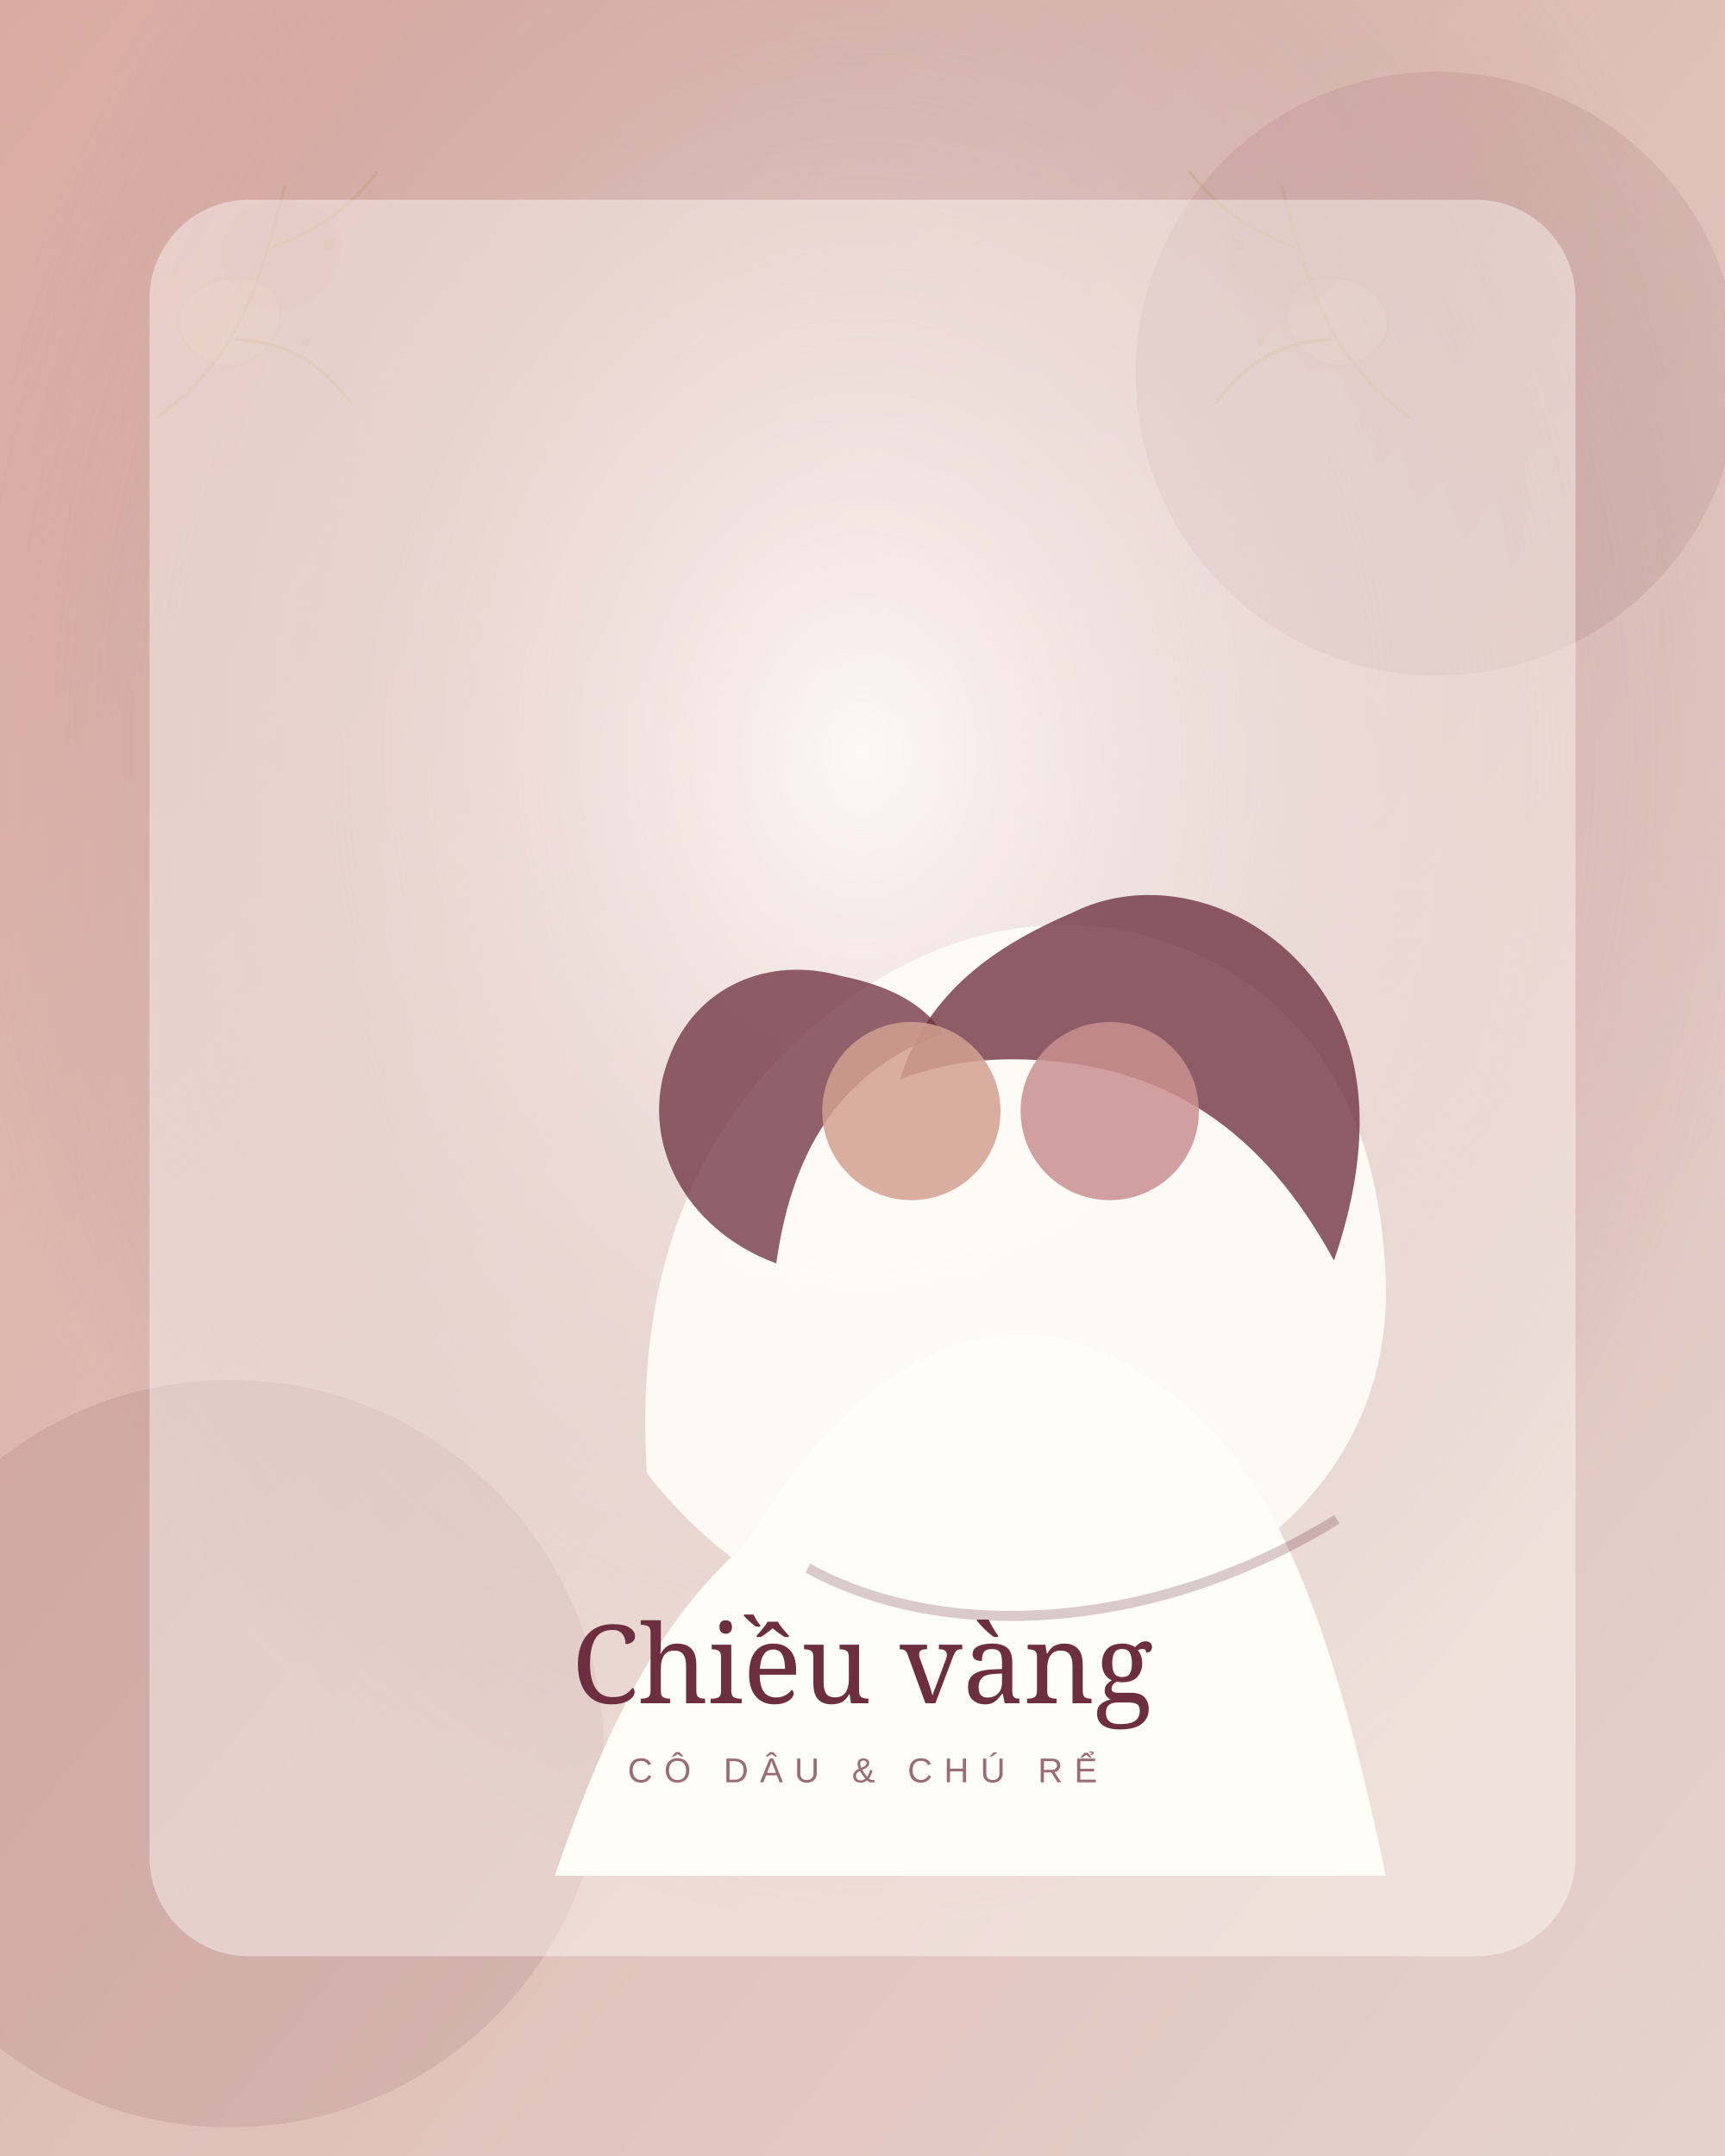
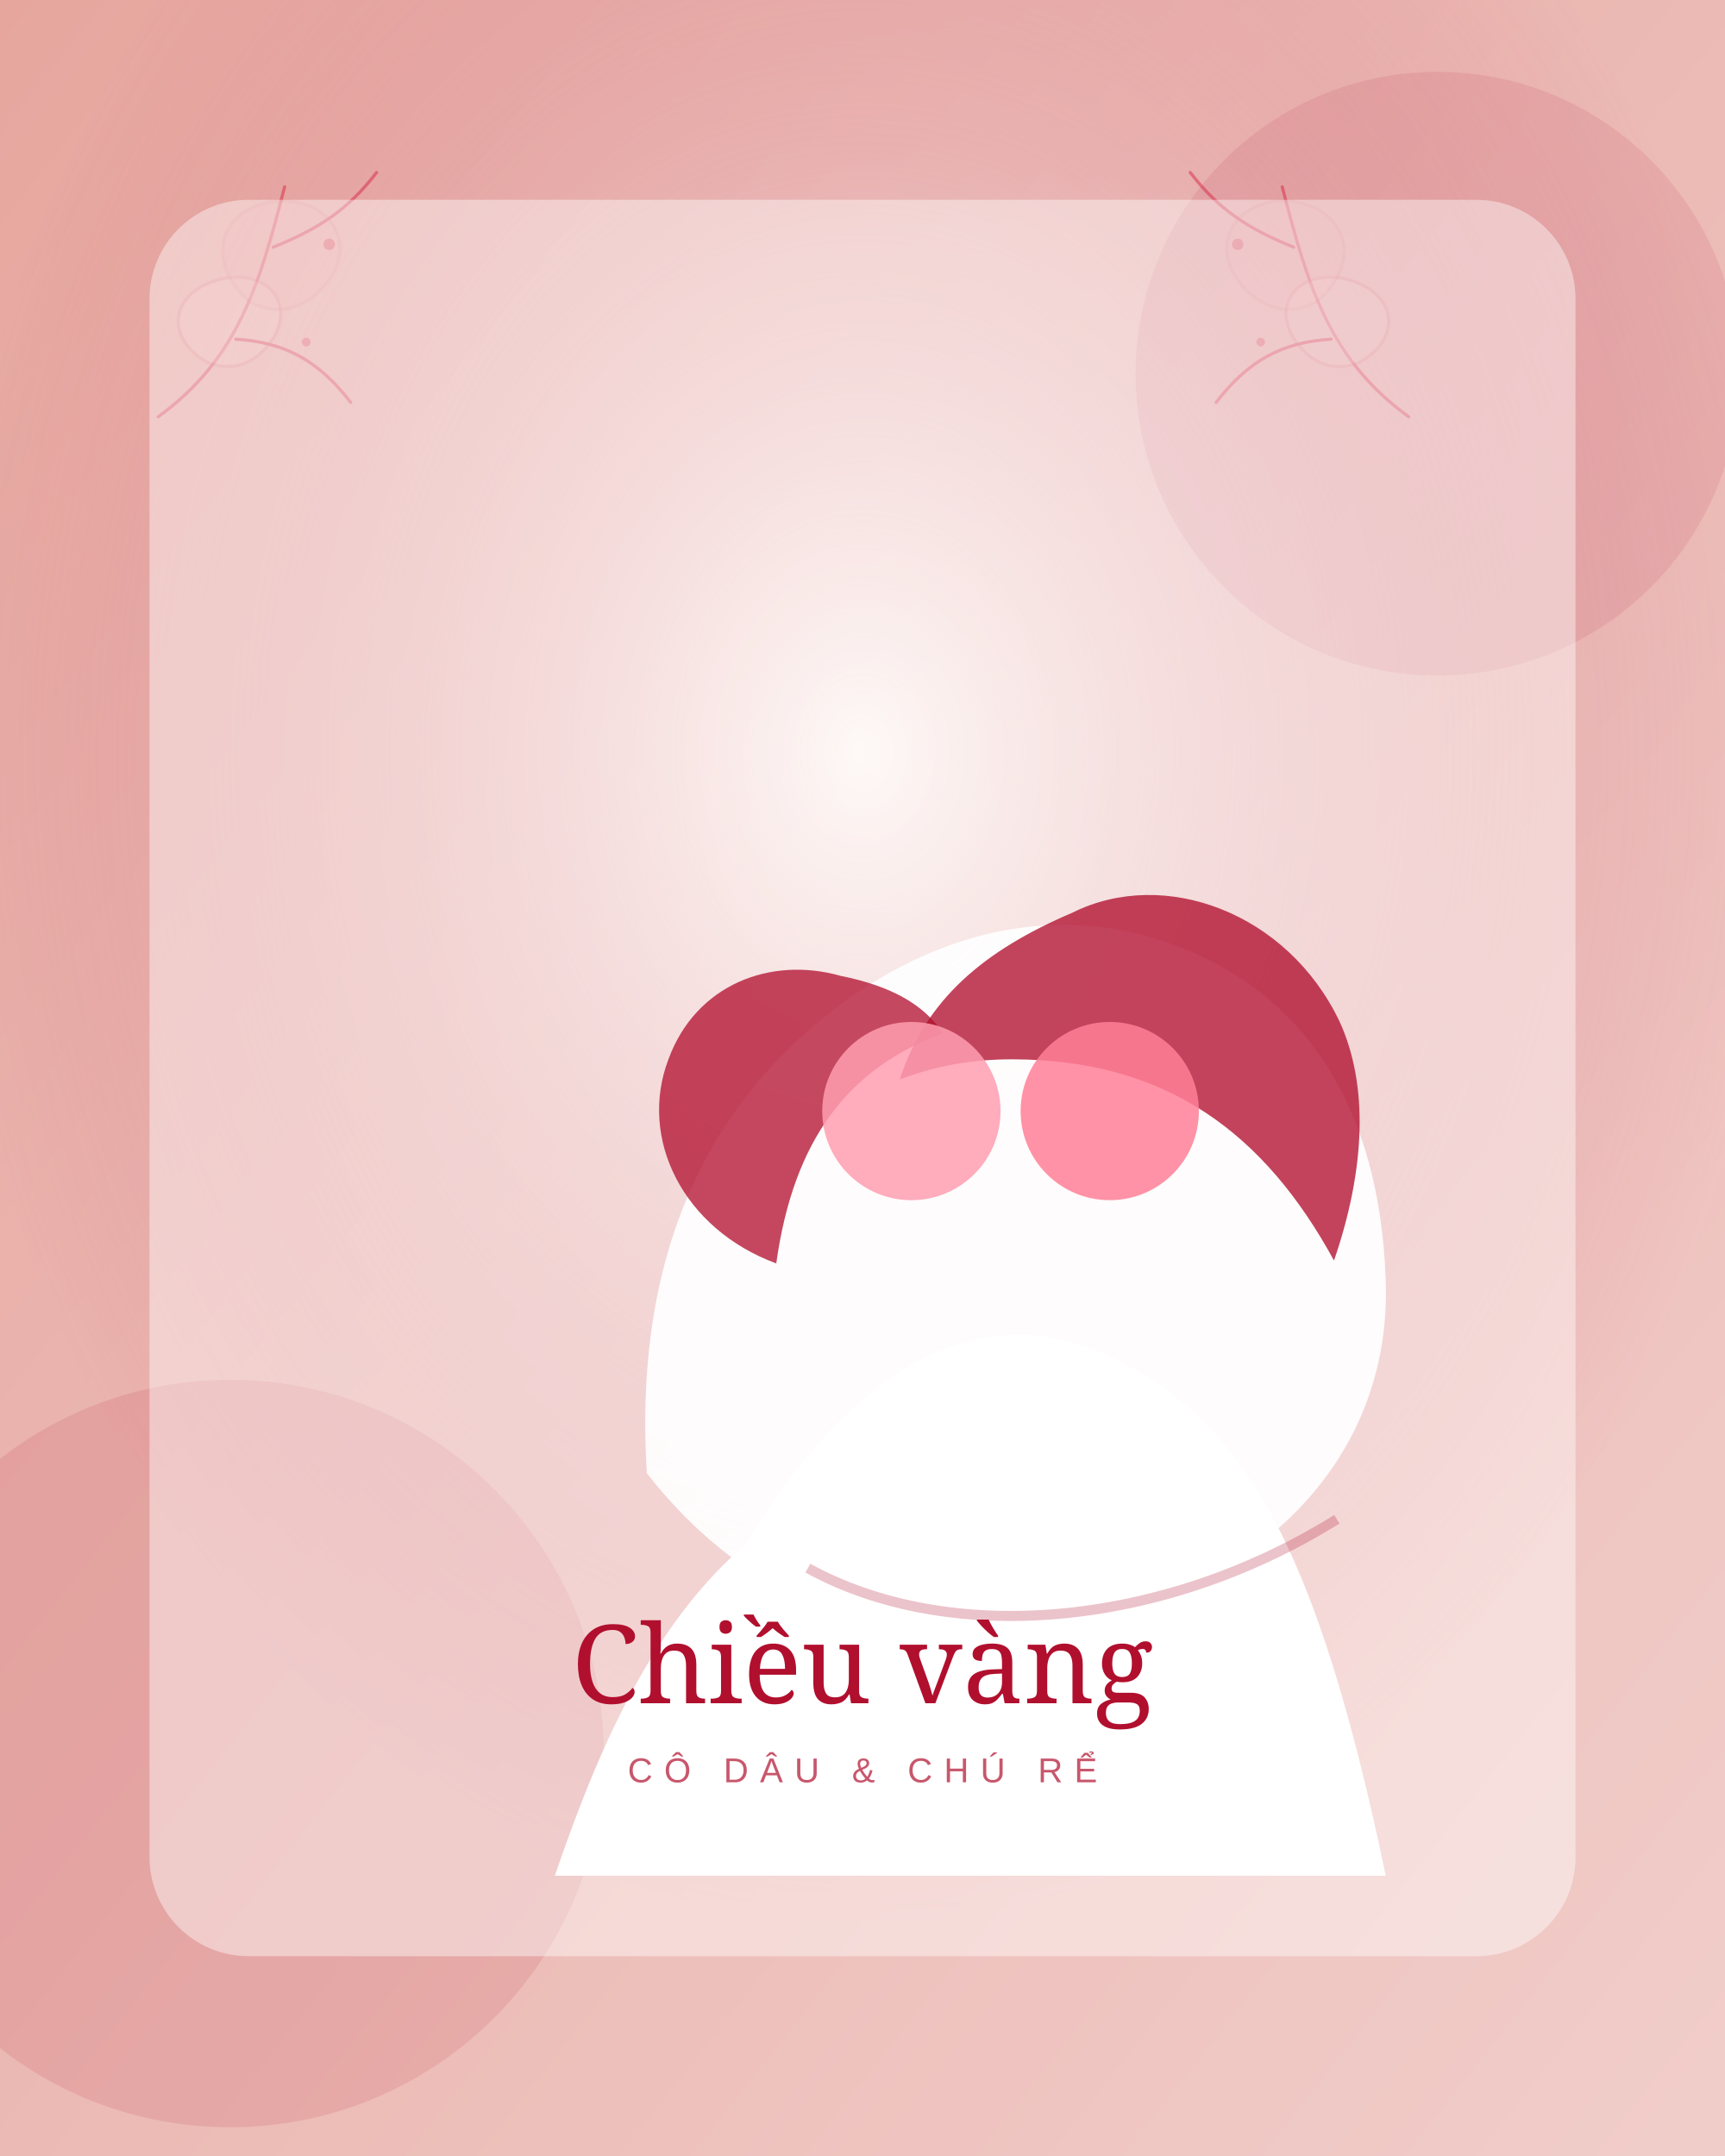
<svg xmlns="http://www.w3.org/2000/svg" width="1200" height="1500" viewBox="0 0 1200 1500">
  <defs>
    <linearGradient id="g" x1="0" y1="0" x2="1" y2="1">
      <stop offset="0" stop-color="#f2c7b7" />
      <stop offset="1" stop-color="#fff7ed" />
    </linearGradient>
    <radialGradient id="r" cx="50%" cy="35%" r="54%">
      <stop offset="0" stop-color="#fff" stop-opacity=".7" />
-       <stop offset="1" stop-color="#6d2f3f" stop-opacity=".18" />
+       <stop offset="1" stop-color="#b10f2e" stop-opacity=".18" />
    </radialGradient>
  </defs>
  <rect width="1200" height="1500" fill="url(#g)" />
  <rect width="1200" height="1500" fill="url(#r)" />
-   <circle cx="1000" cy="260" r="210" fill="#6d2f3f" opacity=".10" />
-   <circle cx="160" cy="1220" r="260" fill="#6d2f3f" opacity=".12" />
+   <circle cx="1000" cy="260" r="210" fill="#b10f2e" opacity=".10" />
+   <circle cx="160" cy="1220" r="260" fill="#b10f2e" opacity=".12" />
  <g transform="translate(110 120)" opacity=".6">
-     <g id="floral" fill="none" stroke="#c2a077" stroke-width="2.2" stroke-linecap="round" stroke-linejoin="round" opacity=".72">
+     <g id="floral" fill="none" stroke="#d41434" stroke-width="2.2" stroke-linecap="round" stroke-linejoin="round" opacity=".72">
      <path d="M0 170 C55 130 70 80 88 10" />
-       <path d="M34 132 C4 115 8 83 44 74 C77 67 96 92 79 117 C67 134 51 139 34 132Z" fill="#ead1a2" opacity=".25" />
-       <path d="M64 90 C32 63 42 25 82 20 C119 17 139 49 118 76 C104 94 84 101 64 90Z" fill="#c88f8f" opacity=".18" />
+       <path d="M34 132 C4 115 8 83 44 74 C77 67 96 92 79 117 C67 134 51 139 34 132Z" fill="#ffccd5" opacity=".25" />
+       <path d="M64 90 C32 63 42 25 82 20 C119 17 139 49 118 76 C104 94 84 101 64 90Z" fill="#ff7f96" opacity=".18" />
      <path d="M80 52 C112 39 132 26 152 0" />
      <path d="M54 116 C87 118 111 130 134 160" />
-       <circle cx="119" cy="50" r="4" fill="#c2a077" stroke="none" opacity=".8" />
-       <circle cx="103" cy="118" r="3" fill="#c2a077" stroke="none" opacity=".8" />
+       <circle cx="119" cy="50" r="4" fill="#d41434" stroke="none" opacity=".8" />
+       <circle cx="103" cy="118" r="3" fill="#d41434" stroke="none" opacity=".8" />
    </g>
    <use href="#floral" transform="translate(870 0) scale(-1 1)" />
  </g>
-   <rect x="105" y="140" width="990" height="1220" rx="68" fill="#fffdf8" opacity=".42" stroke="#fff" stroke-width="2" />
+   <rect x="105" y="140" width="990" height="1220" rx="68" fill="#ffffff" opacity=".42" stroke="#fff" stroke-width="2" />
  <g transform="translate(260 355)">
-     <path d="M190 670 C180 510 238 406 330 340 C395 294 472 274 550 300 C650 334 700 418 704 536 C708 650 630 746 482 778 C366 804 260 760 190 670Z" fill="#fffdf8" opacity=".92" />
-     <path d="M325 324 C276 310 224 330 205 382 C184 437 215 500 280 524 C292 438 330 388 396 364 C383 344 360 331 325 324Z" fill="#6d2f3f" opacity=".76" />
-     <path d="M486 280 C550 248 636 280 672 356 C692 400 690 458 668 522 C620 434 552 382 444 382 C418 382 392 386 366 396 C384 340 425 306 486 280Z" fill="#6d2f3f" opacity=".78" />
-     <circle cx="374" cy="418" r="62" fill="#d3a092" opacity=".85" />
-     <circle cx="512" cy="418" r="62" fill="#c98f8f" opacity=".85" />
-     <path d="M258 720 C340 585 430 548 515 590 C605 634 656 720 704 950 L126 950 C160 850 198 772 258 720Z" fill="#fffdf8" />
-     <path d="M302 736 C400 790 548 778 670 702" fill="none" stroke="#6d2f3f" stroke-width="7" opacity=".25" />
+     <path d="M190 670 C180 510 238 406 330 340 C395 294 472 274 550 300 C650 334 700 418 704 536 C708 650 630 746 482 778 C366 804 260 760 190 670Z" fill="#ffffff" opacity=".92" />
+     <path d="M325 324 C276 310 224 330 205 382 C184 437 215 500 280 524 C292 438 330 388 396 364 C383 344 360 331 325 324Z" fill="#b10f2e" opacity=".76" />
+     <path d="M486 280 C550 248 636 280 672 356 C692 400 690 458 668 522 C620 434 552 382 444 382 C418 382 392 386 366 396 C384 340 425 306 486 280Z" fill="#b10f2e" opacity=".78" />
+     <circle cx="374" cy="418" r="62" fill="#ff9db0" opacity=".85" />
+     <circle cx="512" cy="418" r="62" fill="#ff7f96" opacity=".85" />
+     <path d="M258 720 C340 585 430 548 515 590 C605 634 656 720 704 950 L126 950 C160 850 198 772 258 720Z" fill="#ffffff" />
+     <path d="M302 736 C400 790 548 778 670 702" fill="none" stroke="#b10f2e" stroke-width="7" opacity=".25" />
  </g>
-   <text x="600" y="1185" text-anchor="middle" font-family="Georgia, serif" font-size="76" fill="#6d2f3f">Chiều vàng</text>
-   <text x="600" y="1240" text-anchor="middle" font-family="Arial, sans-serif" font-size="24" letter-spacing="8" fill="#6d2f3f" opacity=".7">CÔ DÂU &amp; CHÚ RỂ</text>
+   <text x="600" y="1185" text-anchor="middle" font-family="Georgia, serif" font-size="76" fill="#b10f2e">Chiều vàng</text>
+   <text x="600" y="1240" text-anchor="middle" font-family="Arial, sans-serif" font-size="24" letter-spacing="8" fill="#b10f2e" opacity=".7">CÔ DÂU &amp; CHÚ RỂ</text>
</svg>
